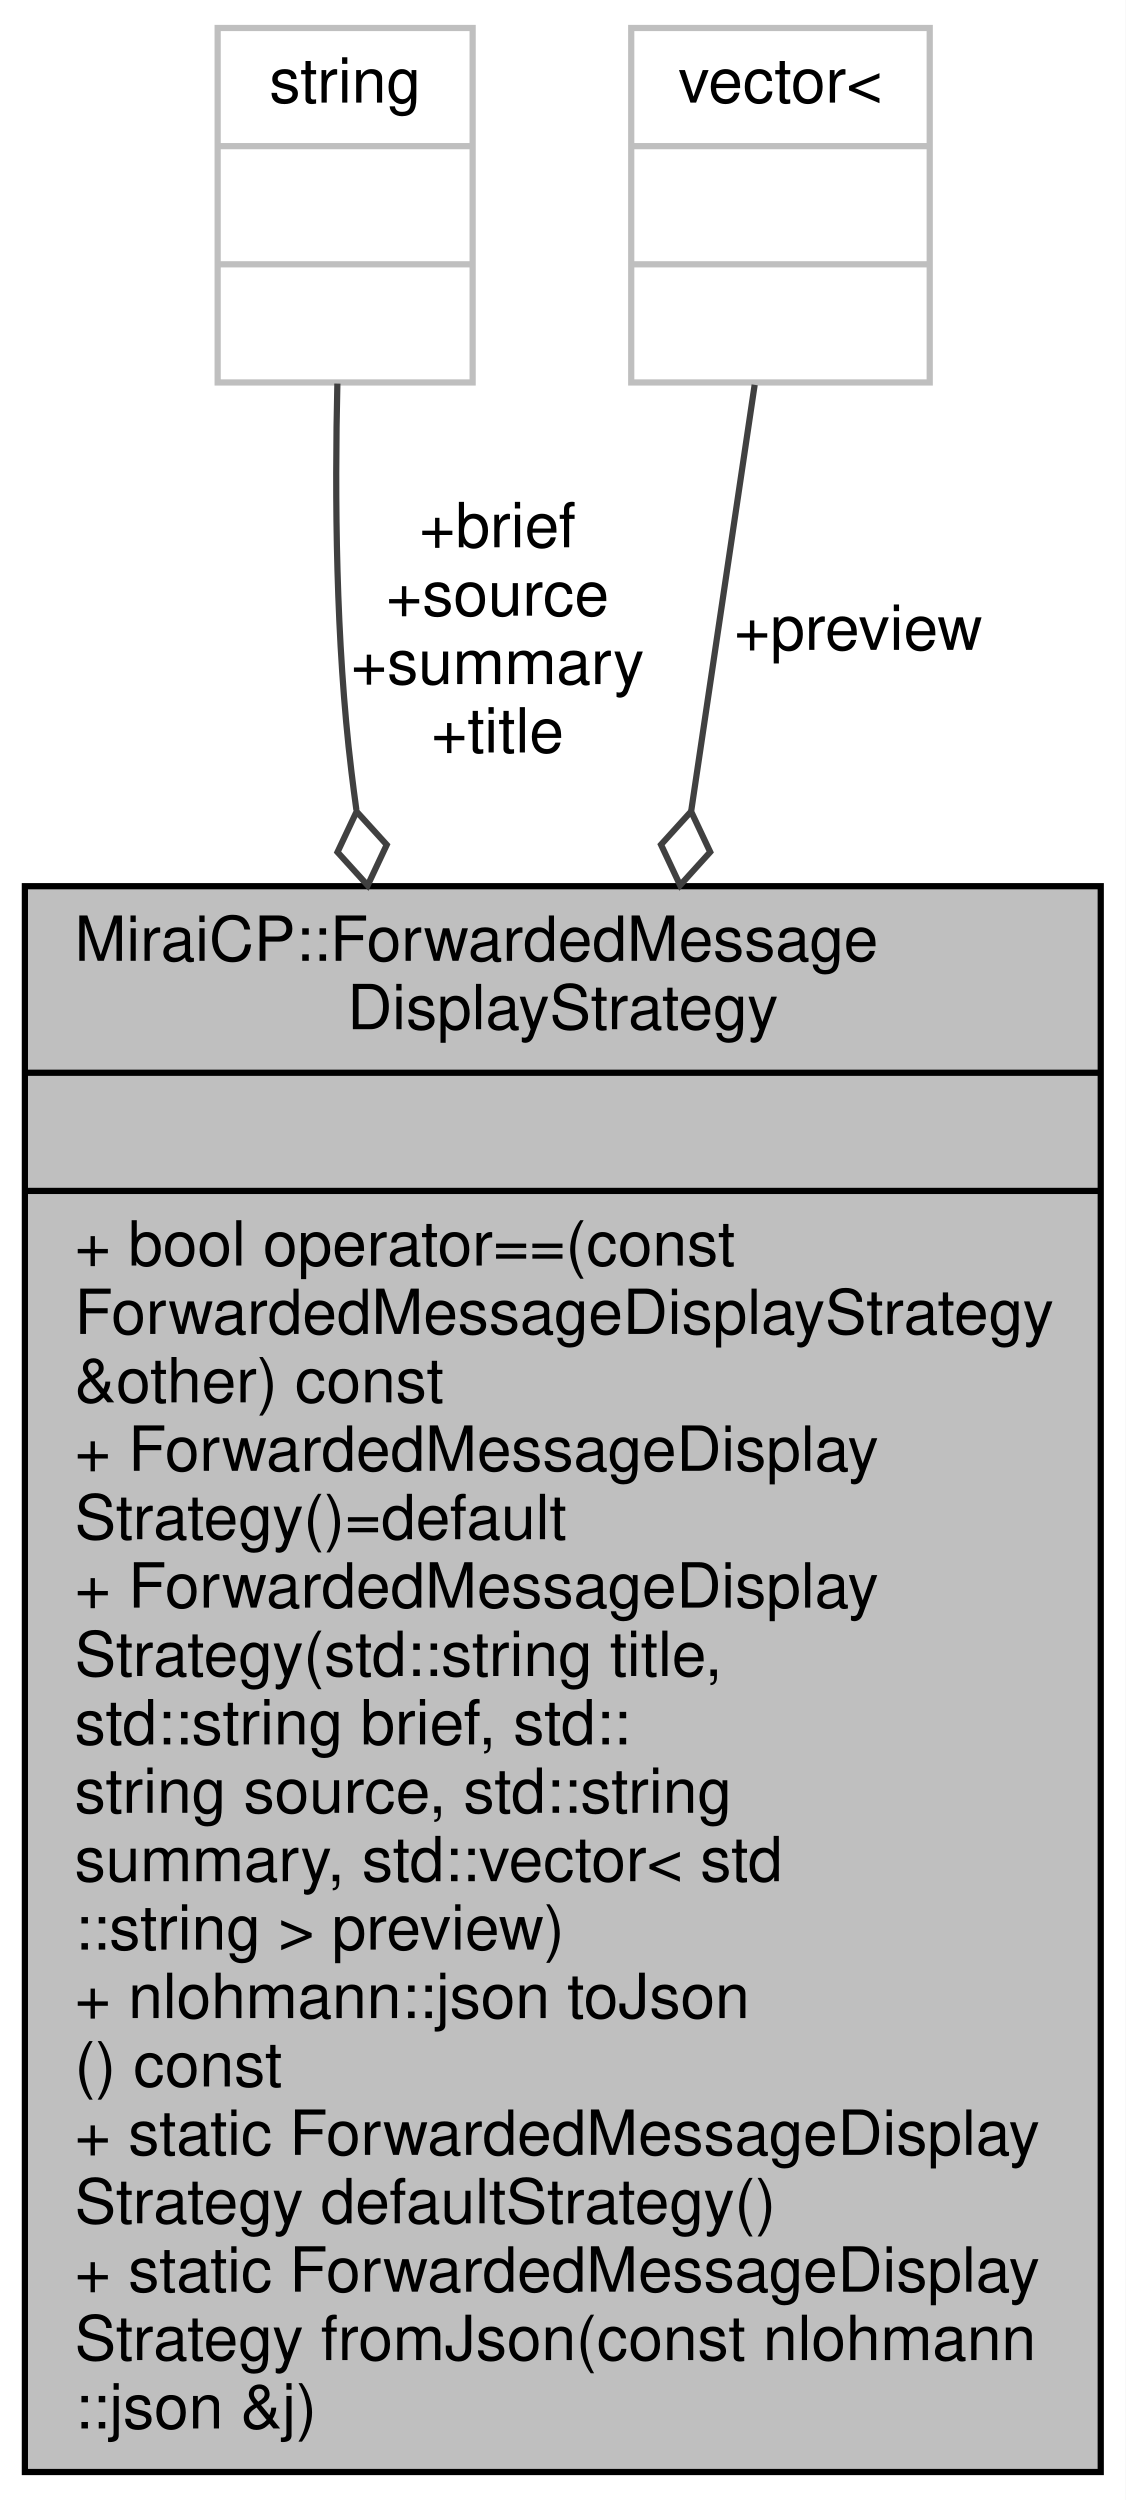
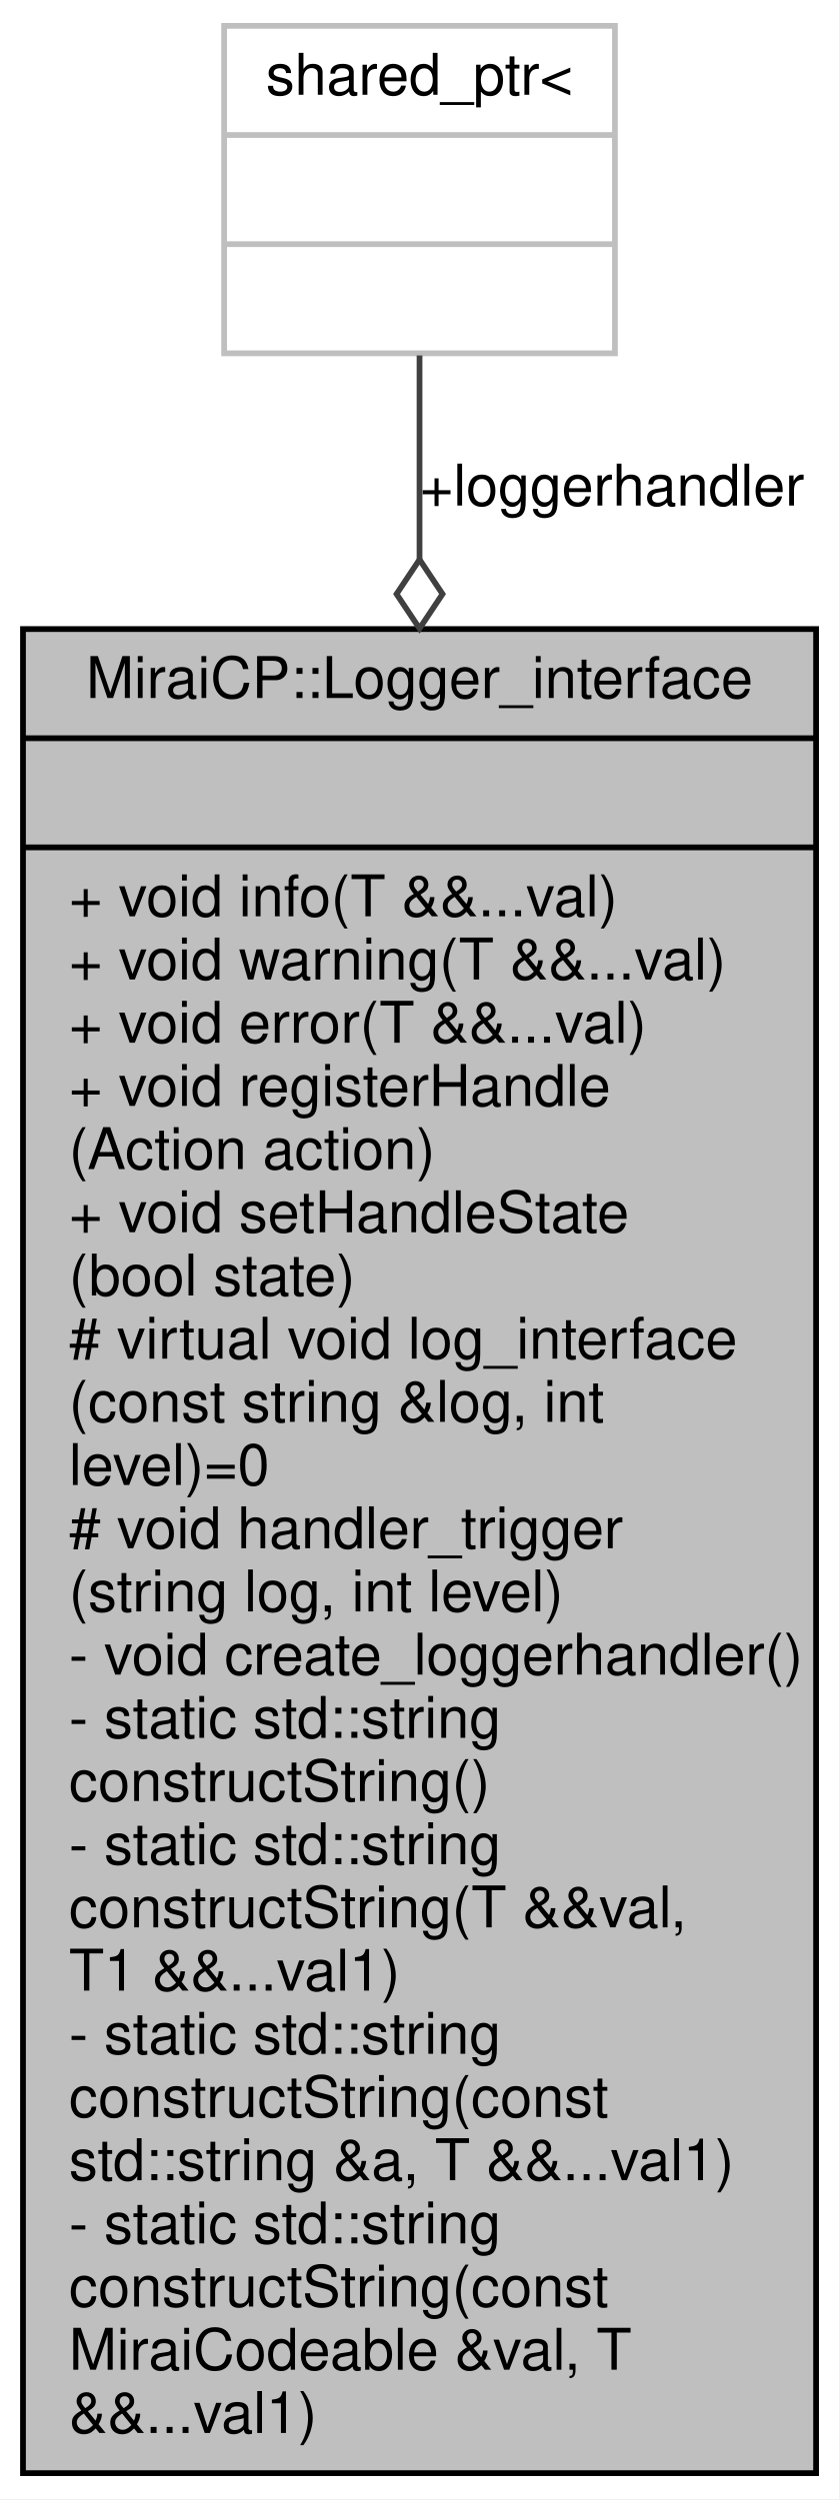
- <svg xmlns="http://www.w3.org/2000/svg" xmlns:xlink="http://www.w3.org/1999/xlink" width="181pt" height="402pt" viewBox="0.00 0.00 181.00 402.00">
-   <g id="graph0" class="graph" transform="scale(1 1) rotate(0) translate(4 398)">
-     <polygon fill="white" stroke="transparent" points="-4,4 -4,-398 177,-398 177,4 -4,4" />
+ <svg xmlns="http://www.w3.org/2000/svg" xmlns:xlink="http://www.w3.org/1999/xlink" width="146pt" height="435pt" viewBox="0.00 0.00 146.00 435.00">
+   <g id="graph0" class="graph" transform="scale(1 1) rotate(0) translate(4 431)">
+     <polygon fill="white" stroke="transparent" points="-4,4 -4,-431 142,-431 142,4 -4,4" />
    <g id="node1" class="node">
      <g id="a_node1">
-         <a xlink:title="转发信息显示策略, 目前好像只在转发信息内的转发信息生效">
-           <polygon fill="#bfbfbf" stroke="black" points="0,-0.5 0,-255.5 173,-255.5 173,-0.5 0,-0.5" />
-           <text text-anchor="start" x="8" y="-243.5" font-family="Helvetica,sans-Serif" font-size="10.00">MiraiCP::ForwardedMessage</text>
-           <text text-anchor="middle" x="86.5" y="-232.5" font-family="Helvetica,sans-Serif" font-size="10.00">DisplayStrategy</text>
-           <polyline fill="none" stroke="black" points="0,-225.5 173,-225.5 " />
-           <text text-anchor="middle" x="86.5" y="-213.5" font-family="Helvetica,sans-Serif" font-size="10.00"> </text>
-           <polyline fill="none" stroke="black" points="0,-206.5 173,-206.5 " />
-           <text text-anchor="start" x="8" y="-194.5" font-family="Helvetica,sans-Serif" font-size="10.00">+ bool operator==(const</text>
-           <text text-anchor="start" x="8" y="-183.5" font-family="Helvetica,sans-Serif" font-size="10.00"> ForwardedMessageDisplayStrategy</text>
-           <text text-anchor="start" x="8" y="-172.5" font-family="Helvetica,sans-Serif" font-size="10.00"> &amp;other) const</text>
-           <text text-anchor="start" x="8" y="-161.5" font-family="Helvetica,sans-Serif" font-size="10.00">+ ForwardedMessageDisplay</text>
-           <text text-anchor="start" x="8" y="-150.5" font-family="Helvetica,sans-Serif" font-size="10.00">Strategy()=default</text>
-           <text text-anchor="start" x="8" y="-139.5" font-family="Helvetica,sans-Serif" font-size="10.00">+ ForwardedMessageDisplay</text>
-           <text text-anchor="start" x="8" y="-128.5" font-family="Helvetica,sans-Serif" font-size="10.00">Strategy(std::string title,</text>
-           <text text-anchor="start" x="8" y="-117.5" font-family="Helvetica,sans-Serif" font-size="10.00"> std::string brief, std::</text>
-           <text text-anchor="start" x="8" y="-106.5" font-family="Helvetica,sans-Serif" font-size="10.00">string source, std::string</text>
-           <text text-anchor="start" x="8" y="-95.5" font-family="Helvetica,sans-Serif" font-size="10.00"> summary, std::vector&lt; std</text>
-           <text text-anchor="start" x="8" y="-84.5" font-family="Helvetica,sans-Serif" font-size="10.00">::string &gt; preview)</text>
-           <text text-anchor="start" x="8" y="-73.5" font-family="Helvetica,sans-Serif" font-size="10.00">+ nlohmann::json toJson</text>
-           <text text-anchor="start" x="8" y="-62.5" font-family="Helvetica,sans-Serif" font-size="10.00">() const</text>
-           <text text-anchor="start" x="8" y="-51.5" font-family="Helvetica,sans-Serif" font-size="10.00">+ static ForwardedMessageDisplay</text>
-           <text text-anchor="start" x="8" y="-40.5" font-family="Helvetica,sans-Serif" font-size="10.00">Strategy defaultStrategy()</text>
-           <text text-anchor="start" x="8" y="-29.5" font-family="Helvetica,sans-Serif" font-size="10.00">+ static ForwardedMessageDisplay</text>
-           <text text-anchor="start" x="8" y="-18.5" font-family="Helvetica,sans-Serif" font-size="10.00">Strategy fromJson(const nlohmann</text>
-           <text text-anchor="start" x="8" y="-7.5" font-family="Helvetica,sans-Serif" font-size="10.00">::json &amp;j)</text>
+         <a xlink:title=" ">
+           <polygon fill="#bfbfbf" stroke="black" points="0,-0.5 0,-321.5 138,-321.5 138,-0.5 0,-0.5" />
+           <text text-anchor="middle" x="69" y="-309.5" font-family="Helvetica,sans-Serif" font-size="10.00">MiraiCP::Logger_interface</text>
+           <polyline fill="none" stroke="black" points="0,-302.5 138,-302.5 " />
+           <text text-anchor="middle" x="69" y="-290.5" font-family="Helvetica,sans-Serif" font-size="10.00"> </text>
+           <polyline fill="none" stroke="black" points="0,-283.5 138,-283.5 " />
+           <text text-anchor="start" x="8" y="-271.5" font-family="Helvetica,sans-Serif" font-size="10.00">+ void info(T &amp;&amp;...val)</text>
+           <text text-anchor="start" x="8" y="-260.5" font-family="Helvetica,sans-Serif" font-size="10.00">+ void warning(T &amp;&amp;...val)</text>
+           <text text-anchor="start" x="8" y="-249.5" font-family="Helvetica,sans-Serif" font-size="10.00">+ void error(T &amp;&amp;...val)</text>
+           <text text-anchor="start" x="8" y="-238.5" font-family="Helvetica,sans-Serif" font-size="10.00">+ void registerHandle</text>
+           <text text-anchor="start" x="8" y="-227.5" font-family="Helvetica,sans-Serif" font-size="10.00">(Action action)</text>
+           <text text-anchor="start" x="8" y="-216.5" font-family="Helvetica,sans-Serif" font-size="10.00">+ void setHandleState</text>
+           <text text-anchor="start" x="8" y="-205.5" font-family="Helvetica,sans-Serif" font-size="10.00">(bool state)</text>
+           <text text-anchor="start" x="8" y="-194.5" font-family="Helvetica,sans-Serif" font-size="10.00"># virtual void log_interface</text>
+           <text text-anchor="start" x="8" y="-183.5" font-family="Helvetica,sans-Serif" font-size="10.00">(const string &amp;log, int</text>
+           <text text-anchor="start" x="8" y="-172.5" font-family="Helvetica,sans-Serif" font-size="10.00"> level)=0</text>
+           <text text-anchor="start" x="8" y="-161.5" font-family="Helvetica,sans-Serif" font-size="10.00"># void handler_trigger</text>
+           <text text-anchor="start" x="8" y="-150.5" font-family="Helvetica,sans-Serif" font-size="10.00">(string log, int level)</text>
+           <text text-anchor="start" x="8" y="-139.5" font-family="Helvetica,sans-Serif" font-size="10.00">- void create_loggerhandler()</text>
+           <text text-anchor="start" x="8" y="-128.5" font-family="Helvetica,sans-Serif" font-size="10.00">- static std::string</text>
+           <text text-anchor="start" x="8" y="-117.5" font-family="Helvetica,sans-Serif" font-size="10.00"> constructString()</text>
+           <text text-anchor="start" x="8" y="-106.5" font-family="Helvetica,sans-Serif" font-size="10.00">- static std::string</text>
+           <text text-anchor="start" x="8" y="-95.5" font-family="Helvetica,sans-Serif" font-size="10.00"> constructString(T &amp;&amp;val,</text>
+           <text text-anchor="start" x="8" y="-84.5" font-family="Helvetica,sans-Serif" font-size="10.00"> T1 &amp;&amp;...val1)</text>
+           <text text-anchor="start" x="8" y="-73.5" font-family="Helvetica,sans-Serif" font-size="10.00">- static std::string</text>
+           <text text-anchor="start" x="8" y="-62.5" font-family="Helvetica,sans-Serif" font-size="10.00"> constructString(const</text>
+           <text text-anchor="start" x="8" y="-51.5" font-family="Helvetica,sans-Serif" font-size="10.00"> std::string &amp;a, T &amp;&amp;...val1)</text>
+           <text text-anchor="start" x="8" y="-40.5" font-family="Helvetica,sans-Serif" font-size="10.00">- static std::string</text>
+           <text text-anchor="start" x="8" y="-29.5" font-family="Helvetica,sans-Serif" font-size="10.00"> constructString(const</text>
+           <text text-anchor="start" x="8" y="-18.5" font-family="Helvetica,sans-Serif" font-size="10.00"> MiraiCodeable &amp;val, T</text>
+           <text text-anchor="start" x="8" y="-7.5" font-family="Helvetica,sans-Serif" font-size="10.00"> &amp;&amp;...val1)</text>
        </a>
      </g>
    </g>
    <g id="node2" class="node">
      <g id="a_node2">
        <a xlink:title=" ">
-           <polygon fill="white" stroke="#bfbfbf" points="31,-336.5 31,-393.5 72,-393.5 72,-336.5 31,-336.5" />
-           <text text-anchor="middle" x="51.5" y="-381.5" font-family="Helvetica,sans-Serif" font-size="10.00">string</text>
-           <polyline fill="none" stroke="#bfbfbf" points="31,-374.5 72,-374.5 " />
-           <text text-anchor="middle" x="51.5" y="-362.5" font-family="Helvetica,sans-Serif" font-size="10.00"> </text>
-           <polyline fill="none" stroke="#bfbfbf" points="31,-355.5 72,-355.5 " />
-           <text text-anchor="middle" x="51.5" y="-343.5" font-family="Helvetica,sans-Serif" font-size="10.00"> </text>
+           <polygon fill="white" stroke="#bfbfbf" points="35,-369.5 35,-426.5 103,-426.5 103,-369.5 35,-369.5" />
+           <text text-anchor="middle" x="69" y="-414.5" font-family="Helvetica,sans-Serif" font-size="10.00">shared_ptr&lt;</text>
+           <polyline fill="none" stroke="#bfbfbf" points="35,-407.5 103,-407.5 " />
+           <text text-anchor="middle" x="69" y="-395.5" font-family="Helvetica,sans-Serif" font-size="10.00"> </text>
+           <polyline fill="none" stroke="#bfbfbf" points="35,-388.5 103,-388.5 " />
+           <text text-anchor="middle" x="69" y="-376.5" font-family="Helvetica,sans-Serif" font-size="10.00"> </text>
        </a>
      </g>
    </g>
    <g id="edge1" class="edge">
-       <path fill="none" stroke="#404040" d="M50.25,-336.32C49.82,-318.47 49.98,-294.79 52.5,-274 52.75,-271.93 53.02,-269.84 53.31,-267.74" />
-       <polygon fill="none" stroke="#404040" points="53.34,-267.5 50.27,-260.98 55.12,-255.63 58.19,-262.16 53.34,-267.5" />
-       <text text-anchor="middle" x="76" y="-310" font-family="Helvetica,sans-Serif" font-size="10.00"> +brief</text>
-       <text text-anchor="middle" x="76" y="-299" font-family="Helvetica,sans-Serif" font-size="10.00">+source</text>
-       <text text-anchor="middle" x="76" y="-288" font-family="Helvetica,sans-Serif" font-size="10.00">+summary</text>
-       <text text-anchor="middle" x="76" y="-277" font-family="Helvetica,sans-Serif" font-size="10.00">+title</text>
-     </g>
-     <g id="node3" class="node">
-       <g id="a_node3">
-         <a xlink:title=" ">
-           <polygon fill="white" stroke="#bfbfbf" points="97.5,-336.5 97.5,-393.5 145.5,-393.5 145.5,-336.5 97.5,-336.5" />
-           <text text-anchor="middle" x="121.5" y="-381.5" font-family="Helvetica,sans-Serif" font-size="10.00">vector&lt;</text>
-           <polyline fill="none" stroke="#bfbfbf" points="97.5,-374.5 145.5,-374.5 " />
-           <text text-anchor="middle" x="121.5" y="-362.5" font-family="Helvetica,sans-Serif" font-size="10.00"> </text>
-           <polyline fill="none" stroke="#bfbfbf" points="97.5,-355.5 145.5,-355.5 " />
-           <text text-anchor="middle" x="121.5" y="-343.5" font-family="Helvetica,sans-Serif" font-size="10.00"> </text>
-         </a>
-       </g>
-     </g>
-     <g id="edge2" class="edge">
-       <path fill="none" stroke="#404040" d="M117.35,-336.12C114.69,-318.3 111.03,-293.71 107.16,-267.69" />
-       <polygon fill="none" stroke="#404040" points="107.13,-267.52 102.29,-262.18 105.36,-255.65 110.2,-261 107.13,-267.52" />
-       <text text-anchor="middle" x="134" y="-293.5" font-family="Helvetica,sans-Serif" font-size="10.00"> +preview</text>
+       <path fill="none" stroke="#404040" d="M69,-369.12C69,-359.1 69,-346.95 69,-333.61" />
+       <polygon fill="none" stroke="#404040" points="69,-333.6 65,-327.6 69,-321.6 73,-327.6 69,-333.6" />
+       <text text-anchor="middle" x="102.5" y="-343" font-family="Helvetica,sans-Serif" font-size="10.00"> +loggerhandler</text>
    </g>
  </g>
</svg>
